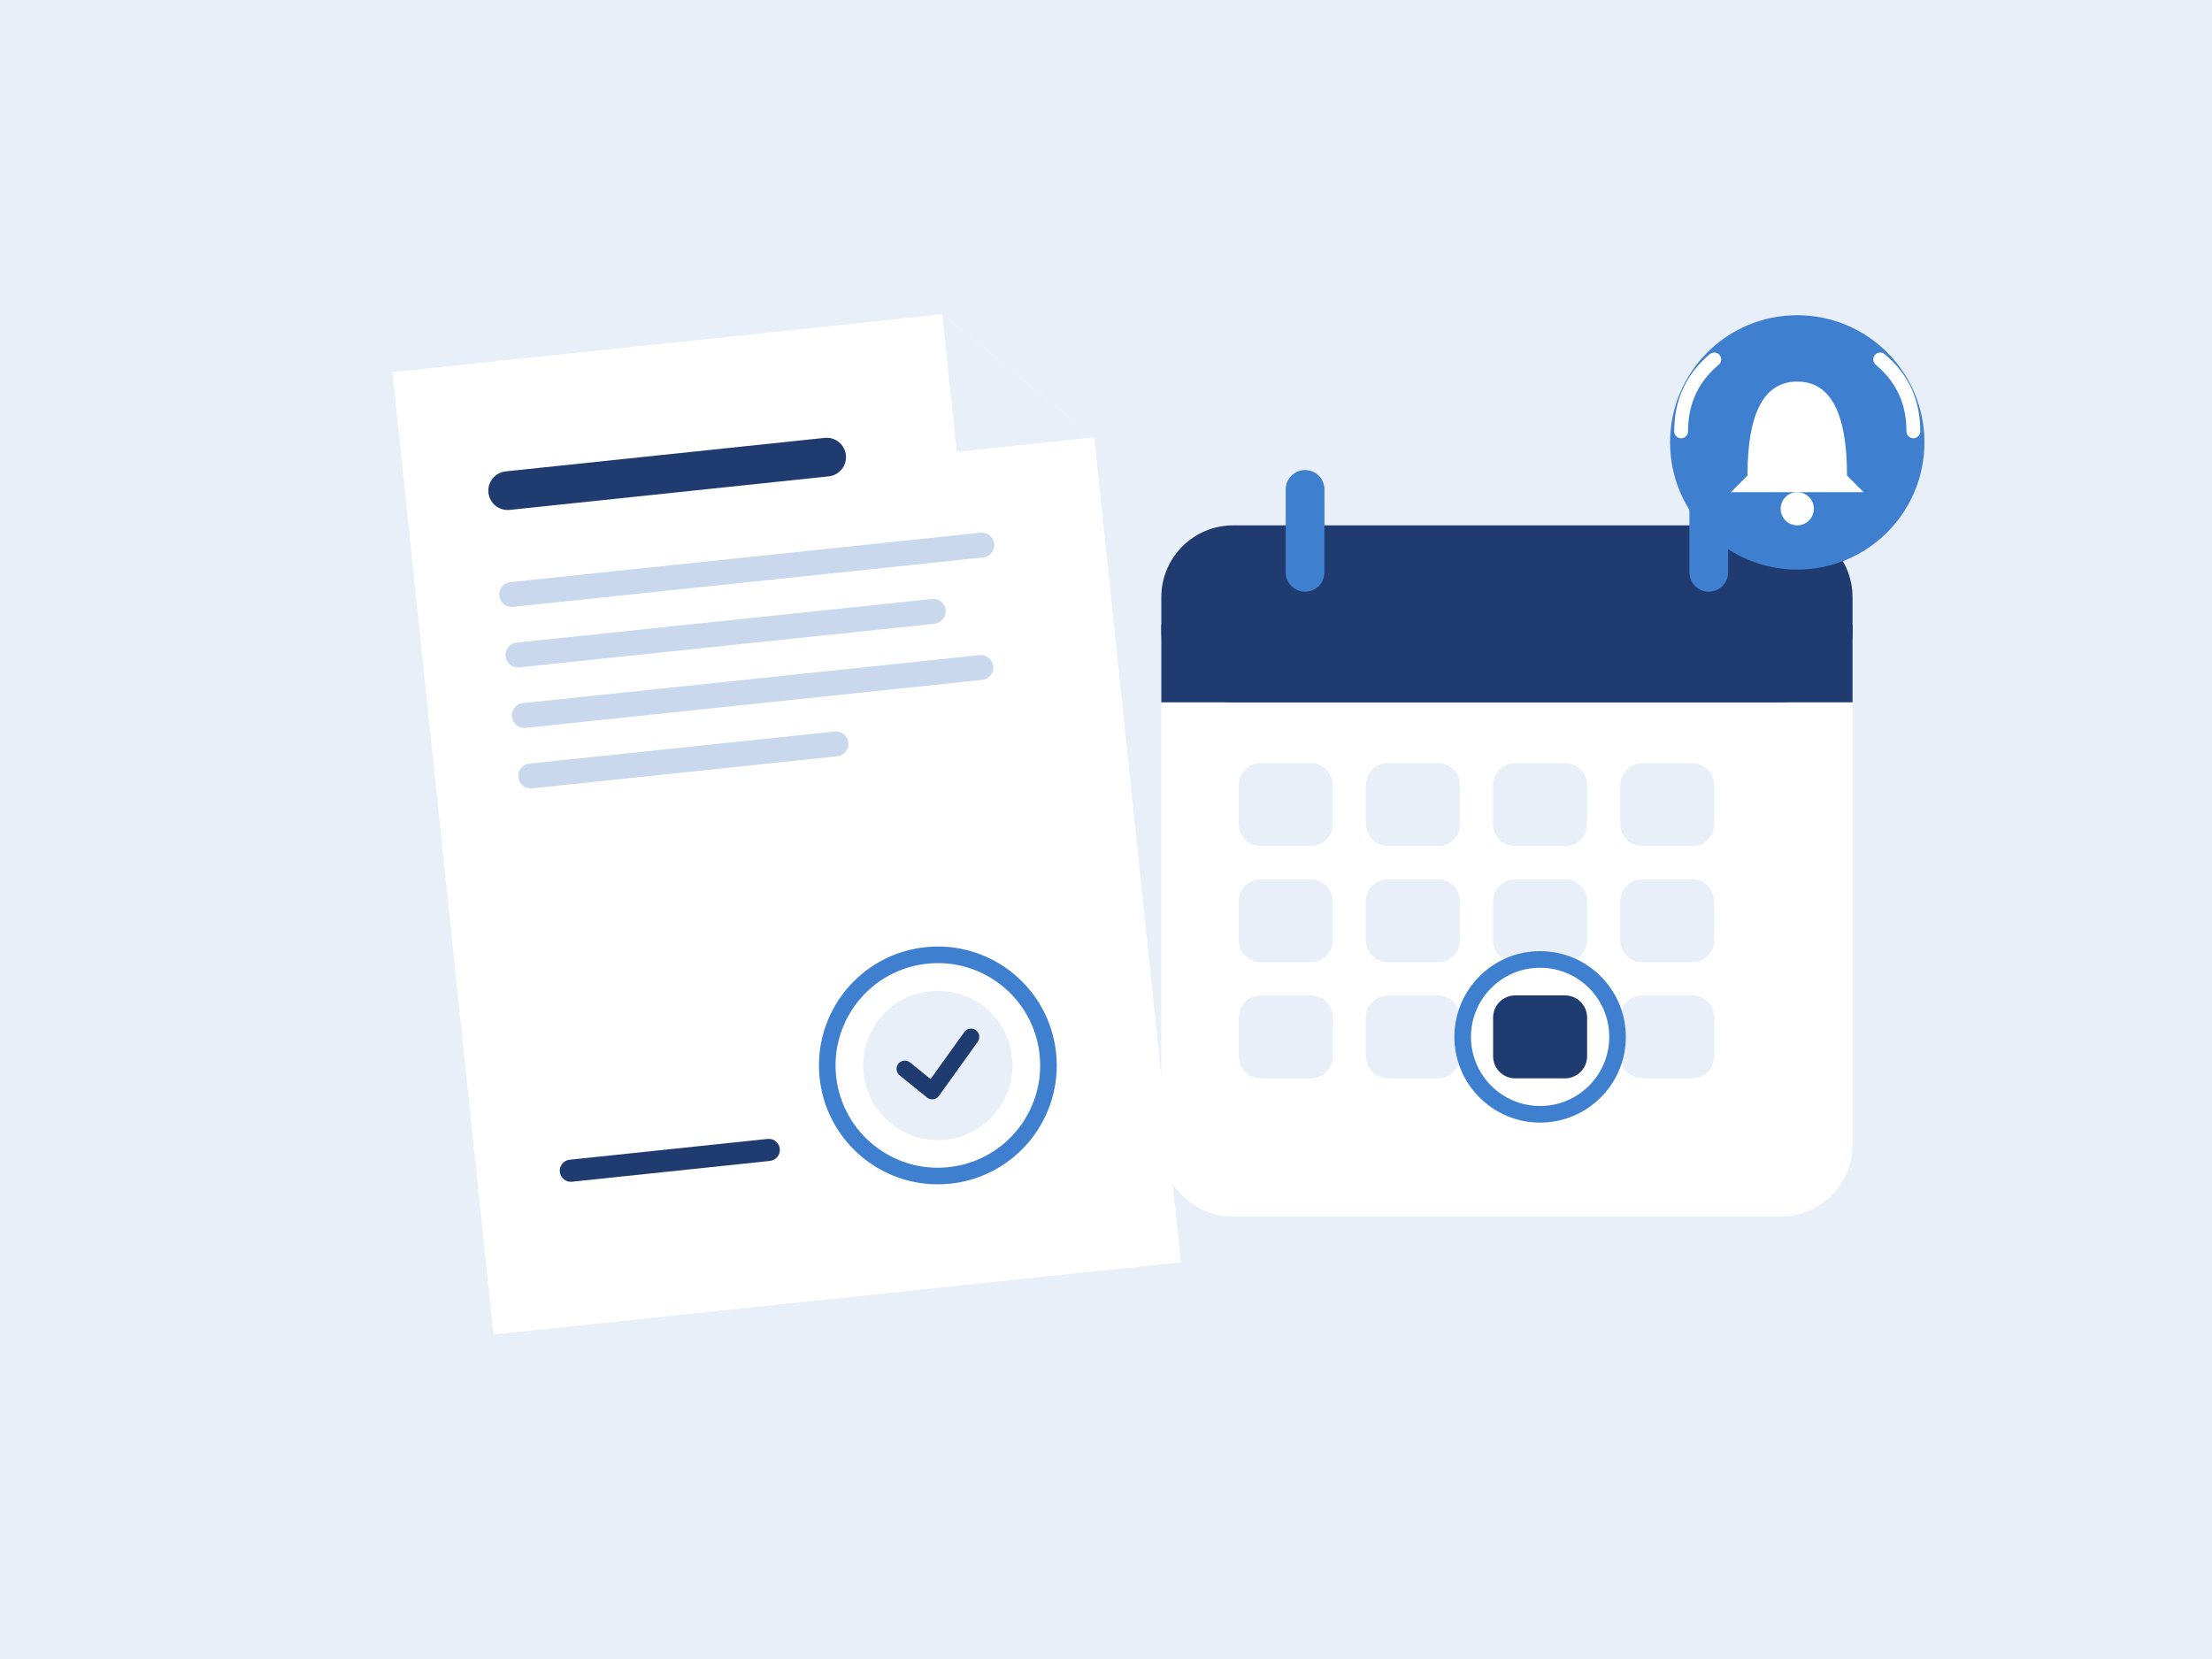
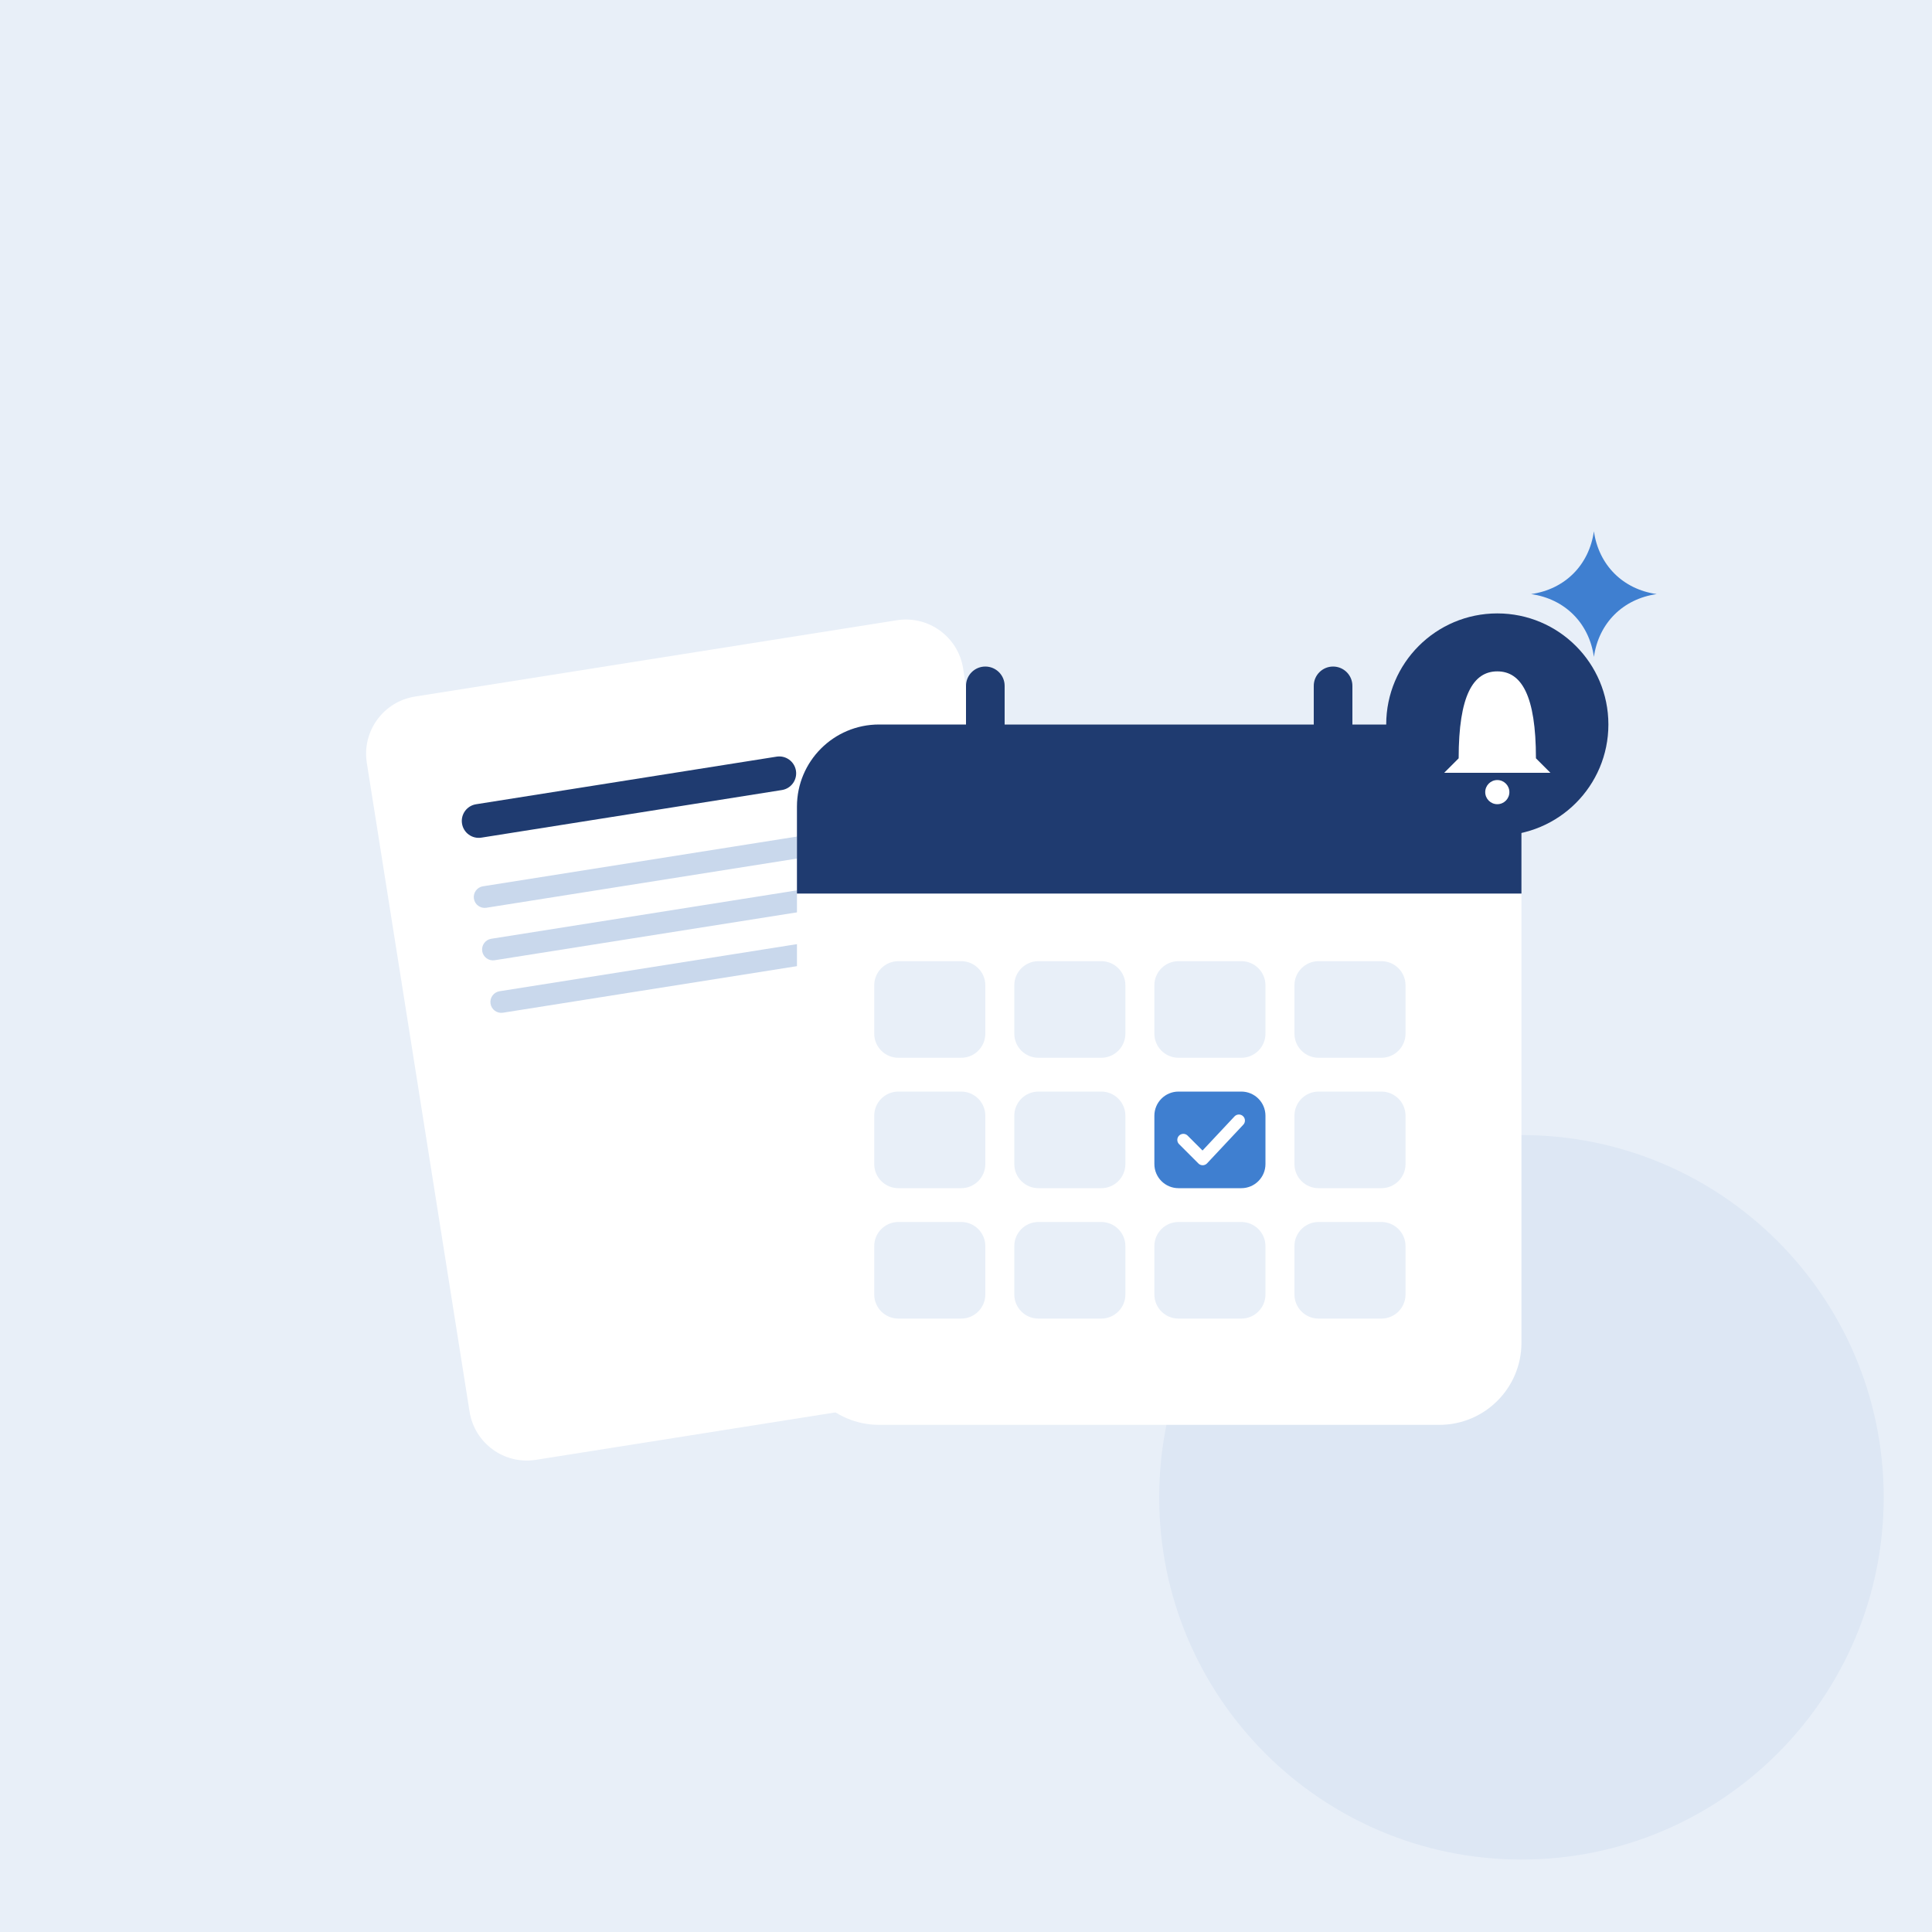
- <svg xmlns="http://www.w3.org/2000/svg" viewBox="0 0 800 600" role="img" aria-label="A certificate and a calendar with the last date circled and a reminder bell">
-   <rect width="800" height="600" fill="#e8eff8" />
-   <circle cx="680" cy="110" r="110" fill="#e8eff8" />
-   <circle cx="100" cy="500" r="140" fill="#e8eff8" />
-   <g transform="rotate(-6 290 300)">
-     <path d="M160 120 h200 l50 50 v300 h-250 z" fill="#ffffff" />
-     <path d="M360 120 v50 h50 z" fill="#e8eff8" />
-     <rect x="190" y="160" width="130" height="14" rx="7" fill="#1f3b70" />
-     <rect x="190" y="200" width="180" height="9" rx="4.5" fill="#c9d8ec" />
-     <rect x="190" y="222" width="160" height="9" rx="4.5" fill="#c9d8ec" />
-     <rect x="190" y="244" width="175" height="9" rx="4.5" fill="#c9d8ec" />
-     <rect x="190" y="266" width="120" height="9" rx="4.5" fill="#c9d8ec" />
-     <circle cx="330" cy="390" r="40" fill="none" stroke="#3f7fd0" stroke-width="6" />
-     <circle cx="330" cy="390" r="27" fill="#e8eff8" />
-     <path d="M318 390 l9 9 l16 -18" stroke="#1f3b70" stroke-width="6" fill="none" stroke-linecap="round" stroke-linejoin="round" />
-     <rect x="190" y="410" width="80" height="8" rx="4" fill="#1f3b70" />
+ <svg xmlns="http://www.w3.org/2000/svg" viewBox="0 0 800 800">
+   <rect width="800" height="800" fill="#e8eff8" />
+   <circle cx="630" cy="620" r="150" fill="#dde7f4" />
+   <g transform="rotate(-9 300 420)">
+     <rect x="170" y="270" width="250" height="320" rx="24" fill="#fff" />
+     <rect x="205" y="318" width="140" height="14" rx="7" fill="#1f3b70" />
+     <rect x="205" y="352" width="170" height="9" rx="4.5" fill="#c9d8ec" />
+     <rect x="205" y="374" width="150" height="9" rx="4.5" fill="#c9d8ec" />
+     <rect x="205" y="396" width="160" height="9" rx="4.5" fill="#c9d8ec" />
  </g>
-   <rect x="420" y="190" width="250" height="250" rx="26" fill="#ffffff" />
-   <rect x="420" y="190" width="250" height="64" rx="26" fill="#1f3b70" />
-   <rect x="420" y="226" width="250" height="28" fill="#1f3b70" />
-   <rect x="465" y="170" width="14" height="44" rx="7" fill="#3f7fd0" />
-   <rect x="611" y="170" width="14" height="44" rx="7" fill="#3f7fd0" />
+   <rect x="330" y="300" width="300" height="290" rx="34" fill="#fff" />
+   <path d="M364 300h232a34 34 0 0 1 34 34v36H330v-36a34 34 0 0 1 34-34z" fill="#1f3b70" />
+   <rect x="400" y="276" width="16" height="50" rx="8" fill="#1f3b70" />
+   <rect x="544" y="276" width="16" height="50" rx="8" fill="#1f3b70" />
  <g fill="#e8eff8">
-     <rect x="448" y="276" width="34" height="30" rx="8" />
-     <rect x="494" y="276" width="34" height="30" rx="8" />
-     <rect x="540" y="276" width="34" height="30" rx="8" />
-     <rect x="586" y="276" width="34" height="30" rx="8" />
-     <rect x="448" y="318" width="34" height="30" rx="8" />
-     <rect x="494" y="318" width="34" height="30" rx="8" />
-     <rect x="540" y="318" width="34" height="30" rx="8" />
-     <rect x="586" y="318" width="34" height="30" rx="8" />
-     <rect x="448" y="360" width="34" height="30" rx="8" />
-     <rect x="494" y="360" width="34" height="30" rx="8" />
-     <rect x="586" y="360" width="34" height="30" rx="8" />
+     <rect x="362" y="398" width="46" height="40" rx="10" />
+     <rect x="420" y="398" width="46" height="40" rx="10" />
+     <rect x="478" y="398" width="46" height="40" rx="10" />
+     <rect x="536" y="398" width="46" height="40" rx="10" />
+     <rect x="362" y="452" width="46" height="40" rx="10" />
+     <rect x="420" y="452" width="46" height="40" rx="10" />
+     <rect x="536" y="452" width="46" height="40" rx="10" />
+     <rect x="362" y="506" width="46" height="40" rx="10" />
+     <rect x="420" y="506" width="46" height="40" rx="10" />
+     <rect x="478" y="506" width="46" height="40" rx="10" />
+     <rect x="536" y="506" width="46" height="40" rx="10" />
  </g>
-   <rect x="540" y="360" width="34" height="30" rx="8" fill="#1f3b70" />
-   <circle cx="557" cy="375" r="28" fill="none" stroke="#3f7fd0" stroke-width="6" />
-   <g transform="translate(650 160)">
-     <circle cx="0" cy="0" r="46" fill="#3f7fd0" />
-     <path d="M-18 12 q0 -34 18 -34 q18 0 18 34 l6 6 h-48 z" fill="#ffffff" />
-     <circle cx="0" cy="24" r="6" fill="#ffffff" />
-     <path d="M30 -30 q12 10 12 26 M-30 -30 q-12 10 -12 26" stroke="#ffffff" stroke-width="5" fill="none" stroke-linecap="round" />
-   </g>
+   <rect x="478" y="452" width="46" height="40" rx="10" fill="#3f7fd0" />
+   <path d="M490 472l8 8 15-16" fill="none" stroke="#fff" stroke-width="5" stroke-linecap="round" stroke-linejoin="round" />
+   <circle cx="620" cy="300" r="46" fill="#1f3b70" />
+   <path d="M604 314c0-26 6-36 16-36s16 10 16 36l6 6h-44z" fill="#fff" />
+   <circle cx="620" cy="328" r="5" fill="#fff" />
+   <path d="M660 220c2 14 12 24 26 26-14 2-24 12-26 26-2-14-12-24-26-26 14-2 24-12 26-26z" fill="#3f7fd0" />
</svg>
